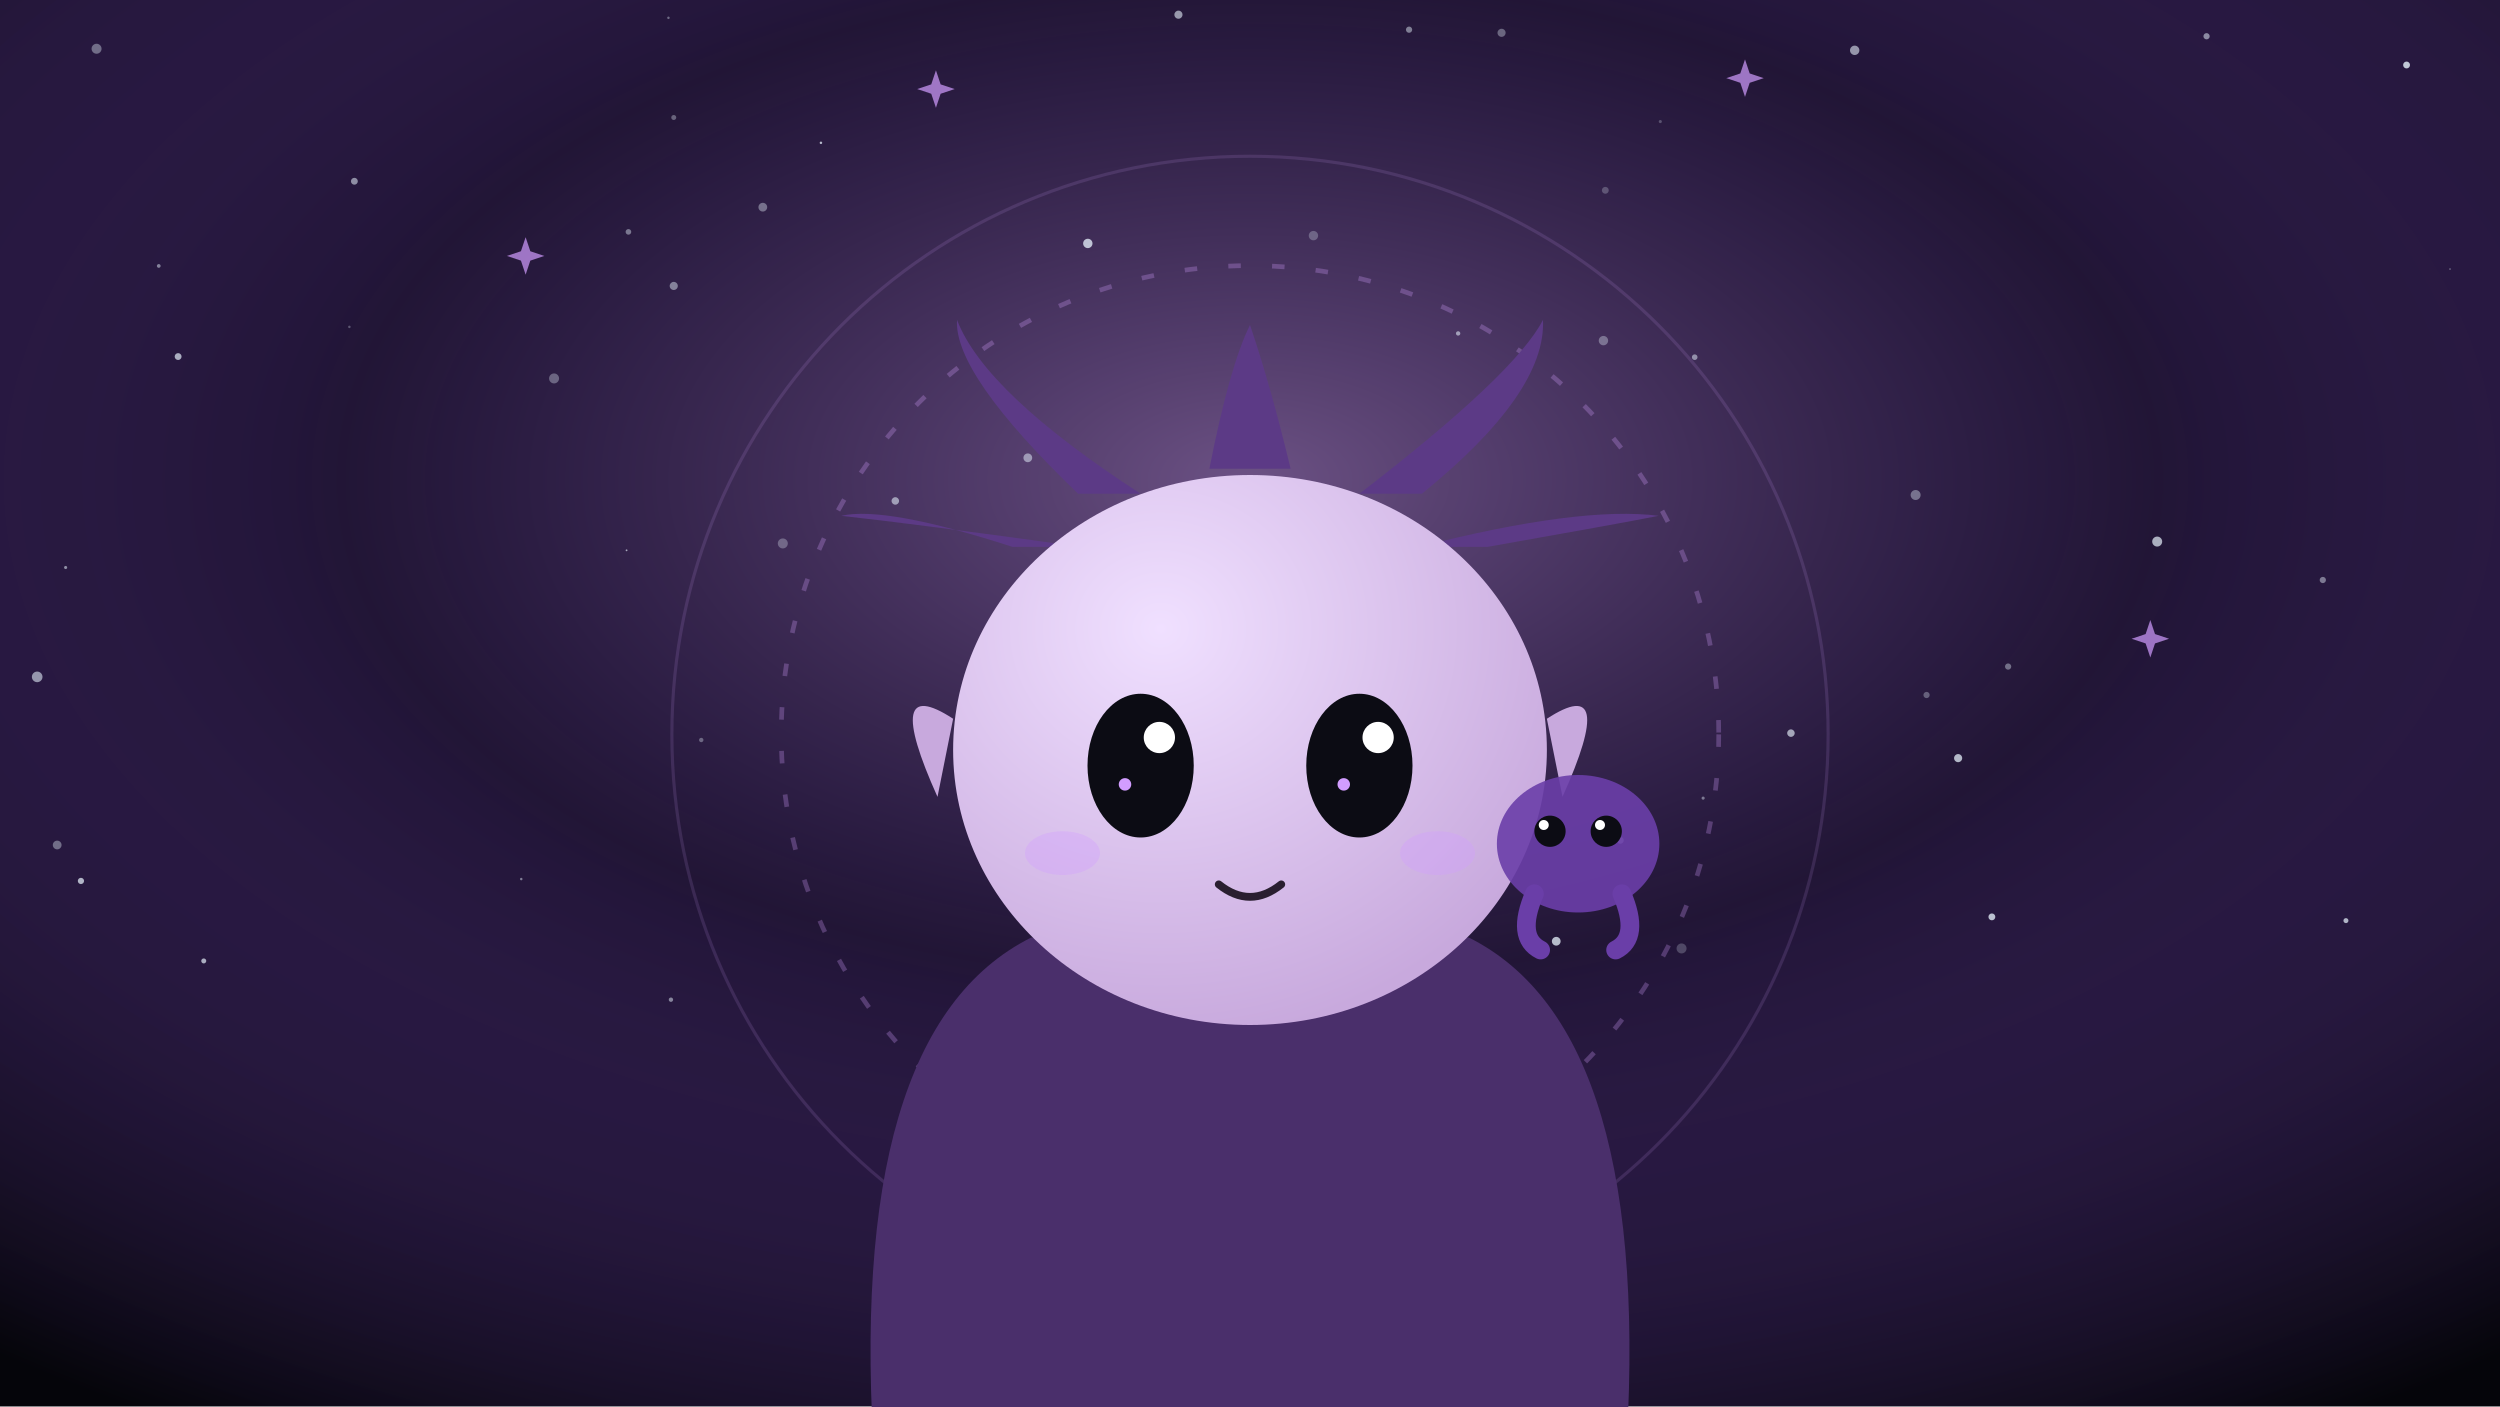
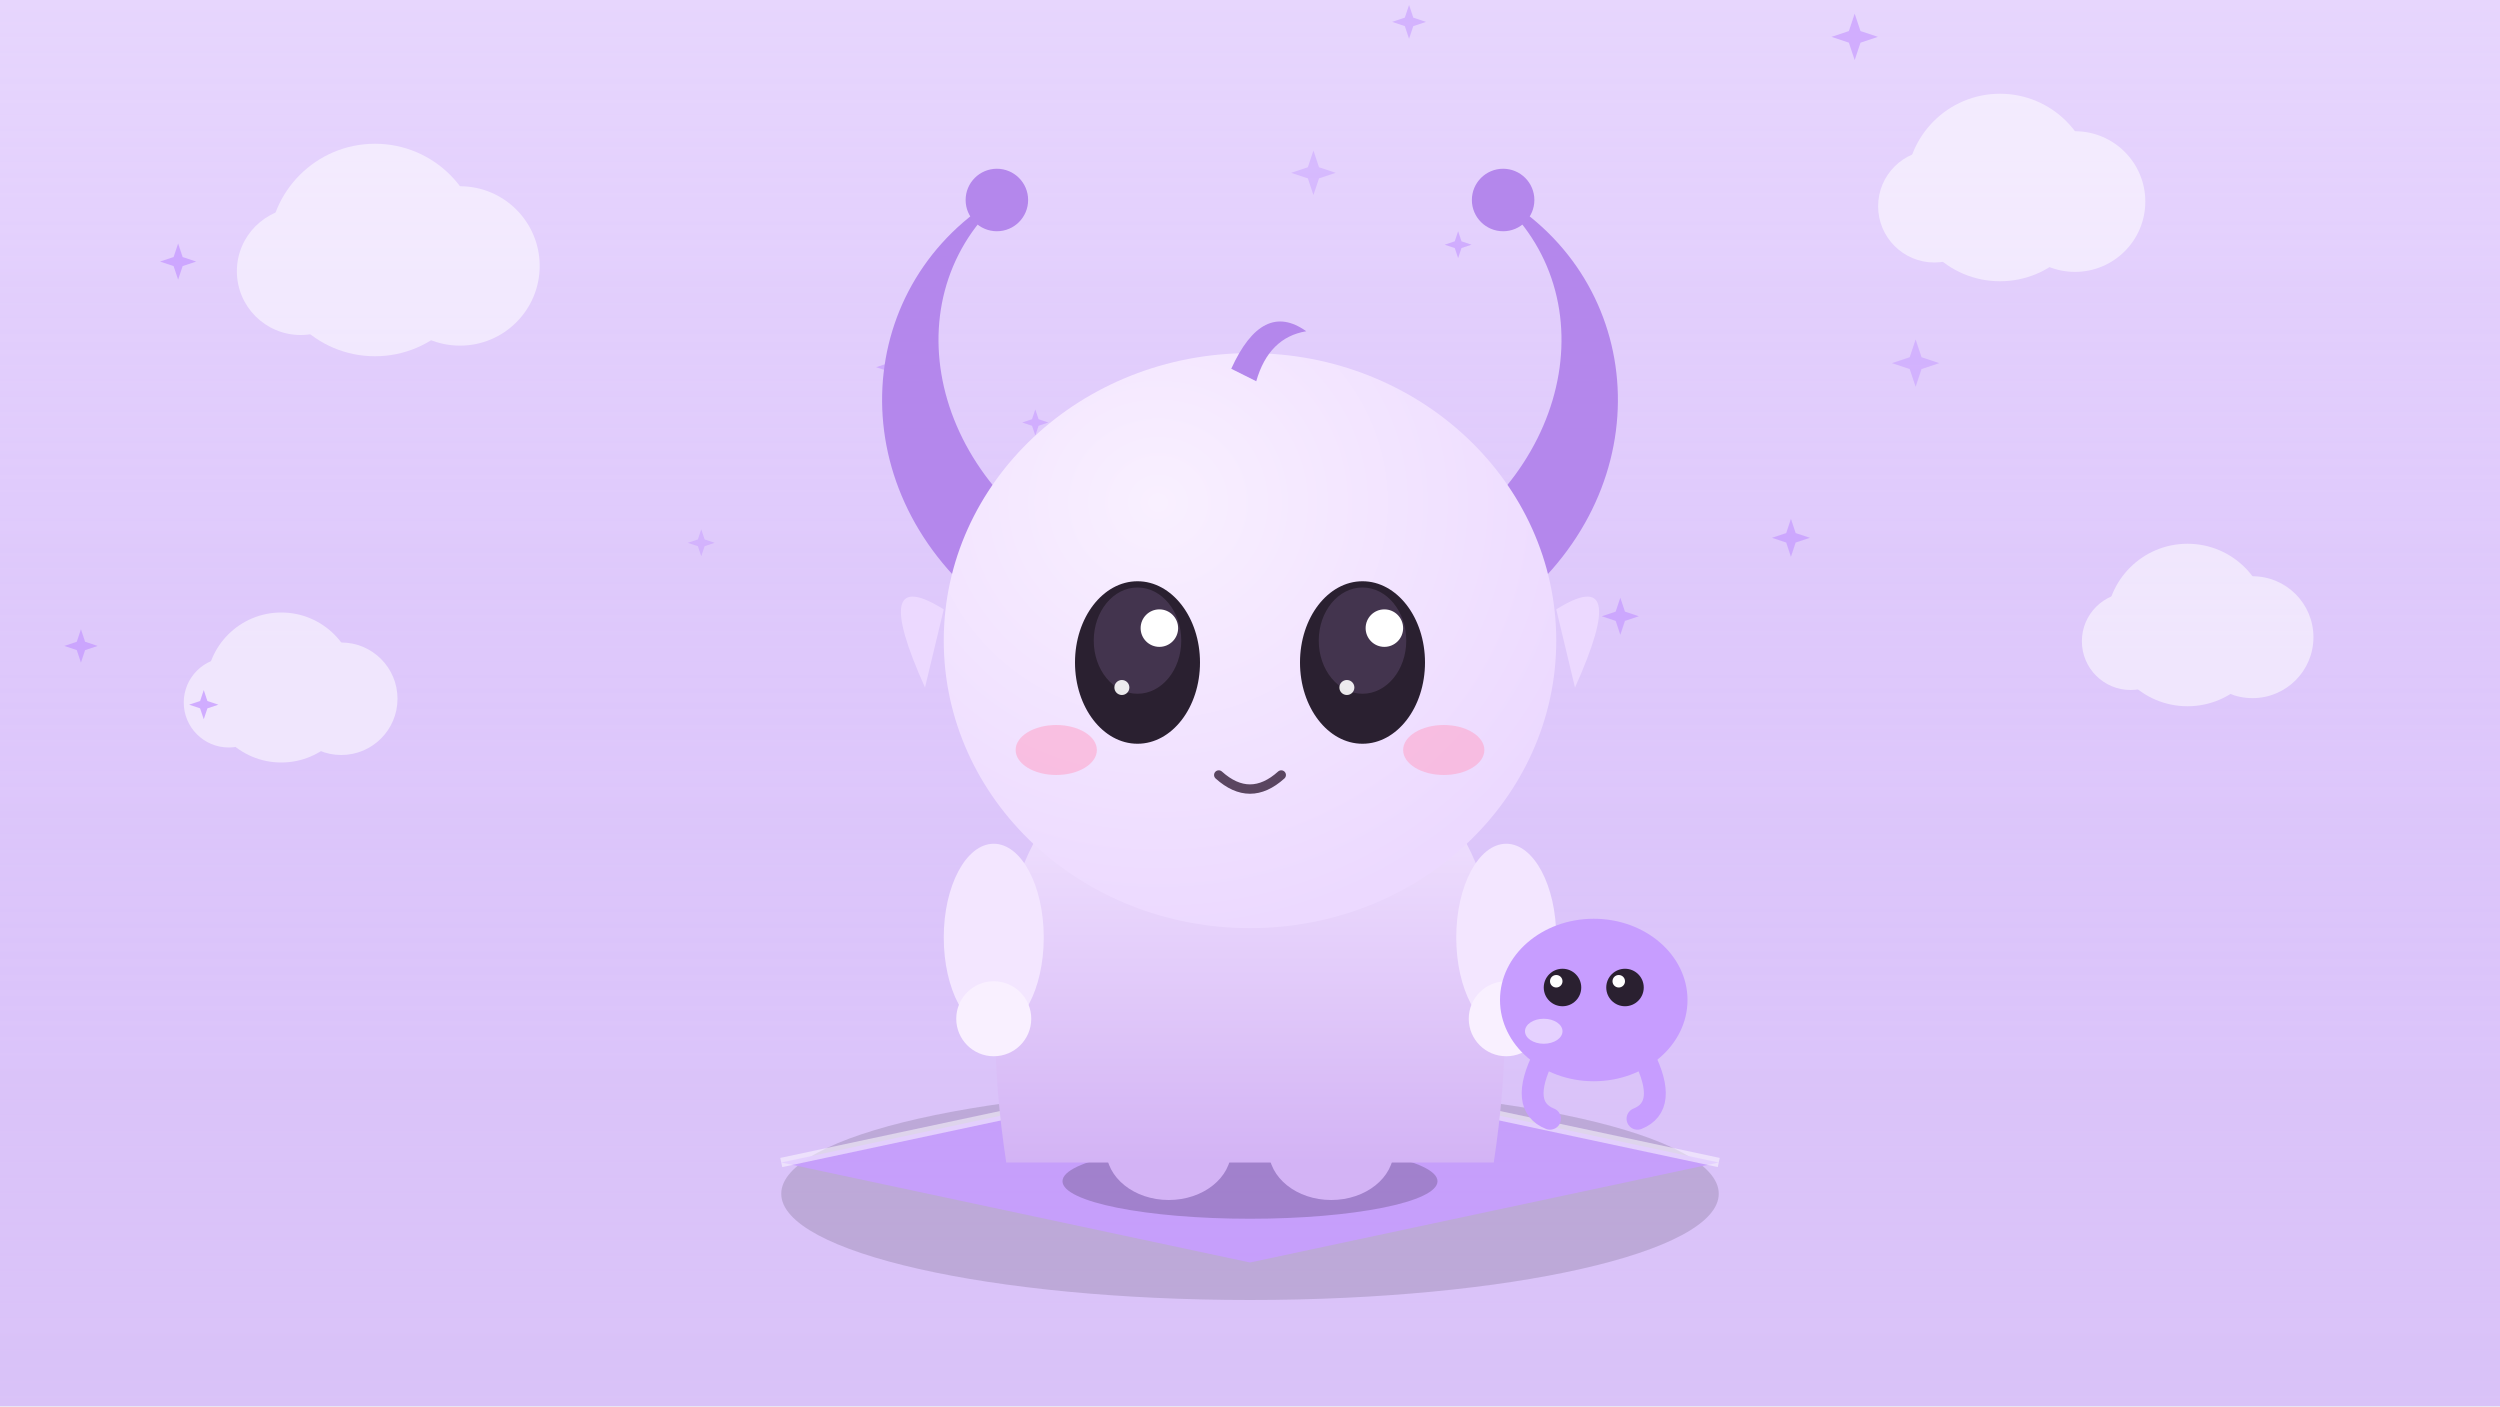
<svg xmlns="http://www.w3.org/2000/svg" width="800" height="450" viewBox="0 0 800 450">
  <defs>
-     <radialGradient id="bg" cx="50%" cy="34%" r="80%">
-       <stop offset="0%" stop-color="#d29dff" stop-opacity="0.5" />
-       <stop offset="45%" stop-color="#6a3ea8" stop-opacity="0.28" />
-       <stop offset="100%" stop-color="#05050a" stop-opacity="1" />
+     <linearGradient id="sky" x1="0" y1="0" x2="0" y2="1">
+       <stop offset="0%" stop-color="#e6d3ff" stop-opacity="0.9" />
+       <stop offset="100%" stop-color="#c79dff" stop-opacity="0.55" />
+     </linearGradient>
+     <radialGradient id="skin" cx="35%" cy="26%" r="75%">
+       <stop offset="0%" stop-color="#f9f0ff" />
+       <stop offset="100%" stop-color="#ecd9ff" />
    </radialGradient>
-     <radialGradient id="skin" cx="35%" cy="28%" r="75%">
-       <stop offset="0%" stop-color="#f0e0ff" />
-       <stop offset="100%" stop-color="#c8a9dd" />
-     </radialGradient>
+     <linearGradient id="robe" x1="0" y1="0" x2="0" y2="1">
+       <stop offset="0%" stop-color="#f3e6ff" />
+       <stop offset="100%" stop-color="#d3b3f5" />
+     </linearGradient>
  </defs>
-   <rect width="800" height="450" fill="#05050a" />
-   <rect width="800" height="450" fill="url(#bg)" />
-   <circle cx="450.9" cy="9.5" r="1.0" fill="#eaf6ff" opacity="0.46" />
-   <circle cx="518.5" cy="268.9" r="1.1" fill="#eaf6ff" opacity="0.63" />
-   <circle cx="286.5" cy="160.3" r="1.2" fill="#eaf6ff" opacity="0.55" />
-   <circle cx="396.9" cy="279.4" r="1.5" fill="#eaf6ff" opacity="0.24" />
-   <circle cx="573.1" cy="234.6" r="1.2" fill="#eaf6ff" opacity="0.63" />
-   <circle cx="331.3" cy="184.3" r="0.6" fill="#eaf6ff" opacity="0.48" />
-   <circle cx="224.4" cy="236.8" r="0.7" fill="#eaf6ff" opacity="0.34" />
-   <circle cx="420.3" cy="75.4" r="1.5" fill="#eaf6ff" opacity="0.27" />
-   <circle cx="613.0" cy="158.4" r="1.6" fill="#eaf6ff" opacity="0.38" />
-   <circle cx="466.6" cy="106.7" r="0.7" fill="#eaf6ff" opacity="0.55" />
-   <circle cx="593.5" cy="16.1" r="1.5" fill="#eaf6ff" opacity="0.57" />
-   <circle cx="65.2" cy="307.5" r="0.8" fill="#eaf6ff" opacity="0.67" />
-   <circle cx="57.0" cy="114.1" r="1.1" fill="#eaf6ff" opacity="0.67" />
-   <circle cx="25.9" cy="281.9" r="1.0" fill="#eaf6ff" opacity="0.70" />
-   <circle cx="21.0" cy="181.6" r="0.5" fill="#eaf6ff" opacity="0.53" />
-   <circle cx="328.9" cy="146.5" r="1.4" fill="#eaf6ff" opacity="0.50" />
-   <circle cx="50.8" cy="85.1" r="0.6" fill="#eaf6ff" opacity="0.48" />
-   <circle cx="213.9" cy="5.7" r="0.4" fill="#eaf6ff" opacity="0.37" />
-   <circle cx="215.6" cy="91.5" r="1.3" fill="#eaf6ff" opacity="0.45" />
-   <circle cx="401.7" cy="325.9" r="1.5" fill="#eaf6ff" opacity="0.31" />
-   <circle cx="377.1" cy="4.7" r="1.3" fill="#eaf6ff" opacity="0.58" />
-   <circle cx="250.5" cy="173.9" r="1.6" fill="#eaf6ff" opacity="0.30" />
-   <circle cx="11.9" cy="216.6" r="1.7" fill="#eaf6ff" opacity="0.57" />
-   <circle cx="244.1" cy="66.3" r="1.4" fill="#eaf6ff" opacity="0.38" />
-   <circle cx="166.8" cy="281.3" r="0.4" fill="#eaf6ff" opacity="0.46" />
-   <circle cx="214.7" cy="319.9" r="0.7" fill="#eaf6ff" opacity="0.49" />
-   <circle cx="348.1" cy="77.9" r="1.5" fill="#eaf6ff" opacity="0.75" />
-   <circle cx="498.0" cy="301.2" r="1.4" fill="#eaf6ff" opacity="0.74" />
-   <circle cx="743.3" cy="185.6" r="1.0" fill="#eaf6ff" opacity="0.44" />
-   <circle cx="422.5" cy="264.5" r="1.3" fill="#eaf6ff" opacity="0.30" />
-   <circle cx="177.3" cy="121.1" r="1.6" fill="#eaf6ff" opacity="0.33" />
-   <circle cx="531.3" cy="38.9" r="0.5" fill="#eaf6ff" opacity="0.25" />
-   <circle cx="200.5" cy="176.1" r="0.3" fill="#eaf6ff" opacity="0.63" />
-   <circle cx="538.1" cy="303.5" r="1.6" fill="#eaf6ff" opacity="0.23" />
-   <circle cx="111.8" cy="104.6" r="0.4" fill="#eaf6ff" opacity="0.29" />
-   <circle cx="215.6" cy="37.6" r="0.8" fill="#eaf6ff" opacity="0.34" />
-   <circle cx="513.7" cy="60.9" r="1.1" fill="#eaf6ff" opacity="0.24" />
-   <circle cx="18.3" cy="270.4" r="1.4" fill="#eaf6ff" opacity="0.38" />
-   <circle cx="201.1" cy="74.2" r="0.9" fill="#eaf6ff" opacity="0.42" />
-   <circle cx="637.4" cy="293.4" r="1.1" fill="#eaf6ff" opacity="0.76" />
-   <circle cx="784.0" cy="86.1" r="0.3" fill="#eaf6ff" opacity="0.32" />
-   <circle cx="690.3" cy="173.3" r="1.6" fill="#eaf6ff" opacity="0.68" />
-   <circle cx="642.6" cy="213.3" r="1.0" fill="#eaf6ff" opacity="0.39" />
-   <circle cx="542.3" cy="114.3" r="0.9" fill="#eaf6ff" opacity="0.50" />
-   <circle cx="616.5" cy="222.4" r="1.0" fill="#eaf6ff" opacity="0.32" />
-   <circle cx="262.7" cy="45.7" r="0.4" fill="#eaf6ff" opacity="0.73" />
-   <circle cx="626.6" cy="242.6" r="1.3" fill="#eaf6ff" opacity="0.72" />
-   <circle cx="513.1" cy="109.0" r="1.5" fill="#eaf6ff" opacity="0.34" />
-   <circle cx="30.9" cy="15.6" r="1.6" fill="#eaf6ff" opacity="0.38" />
-   <circle cx="770.1" cy="20.8" r="1.1" fill="#eaf6ff" opacity="0.79" />
-   <circle cx="113.4" cy="58.0" r="1.1" fill="#eaf6ff" opacity="0.53" />
-   <circle cx="480.5" cy="10.5" r="1.3" fill="#eaf6ff" opacity="0.35" />
-   <circle cx="706.1" cy="11.6" r="1.0" fill="#eaf6ff" opacity="0.51" />
-   <circle cx="750.7" cy="294.6" r="0.8" fill="#eaf6ff" opacity="0.70" />
-   <circle cx="545.0" cy="255.4" r="0.5" fill="#eaf6ff" opacity="0.43" />
-   <g opacity="0.7" transform="translate(168.2,81.9)">
-     <path d="M0,-6 L1.5,-1.5 L6,0 L1.5,1.5 L0,6 L-1.5,1.5 L-6,0 L-1.5,-1.5 Z" fill="#d29dff" />
+   <rect width="800" height="450" fill="url(#sky)" />
+   <g opacity="0.55">
+     <circle cx="120" cy="80" r="34" fill="#ffffff" />
+     <circle cx="147.2" cy="85.1" r="25.5" fill="#ffffff" />
+     <circle cx="96.2" cy="86.8" r="20.4" fill="#ffffff" />
  </g>
-   <g opacity="0.7" transform="translate(299.5,28.5)">
-     <path d="M0,-6 L1.5,-1.5 L6,0 L1.5,1.5 L0,6 L-1.5,1.5 L-6,0 L-1.5,-1.5 Z" fill="#d29dff" />
+   <g opacity="0.55">
+     <circle cx="640" cy="60" r="30" fill="#ffffff" />
+     <circle cx="664" cy="64.5" r="22.5" fill="#ffffff" />
+     <circle cx="619" cy="66" r="18" fill="#ffffff" />
  </g>
-   <g opacity="0.7" transform="translate(558.4,25.0)">
-     <path d="M0,-6 L1.5,-1.5 L6,0 L1.5,1.5 L0,6 L-1.5,1.5 L-6,0 L-1.5,-1.5 Z" fill="#d29dff" />
+   <g opacity="0.55">
+     <circle cx="90" cy="220" r="24" fill="#ffffff" />
+     <circle cx="109.2" cy="223.6" r="18" fill="#ffffff" />
+     <circle cx="73.2" cy="224.8" r="14.4" fill="#ffffff" />
  </g>
-   <g opacity="0.7" transform="translate(688.1,204.4)">
-     <path d="M0,-6 L1.5,-1.5 L6,0 L1.5,1.5 L0,6 L-1.5,1.5 L-6,0 L-1.5,-1.5 Z" fill="#d29dff" />
+   <g opacity="0.55">
+     <circle cx="700" cy="200" r="26" fill="#ffffff" />
+     <circle cx="720.8" cy="203.9" r="19.5" fill="#ffffff" />
+     <circle cx="681.8" cy="205.2" r="15.6" fill="#ffffff" />
  </g>
-   <circle cx="400" cy="235" r="150" fill="none" stroke="#d29dff" stroke-opacity="0.28" stroke-width="1.5" stroke-dasharray="4 10" />
-   <circle cx="400" cy="235" r="185" fill="none" stroke="#d29dff" stroke-opacity="0.14" stroke-width="1" />
-   <path d="M 324 175     Q 283.322 161.832 269.222 165.059     Q 294.322 167.832 346 175     Z" fill="#5c3a86" />
-   <path d="M 345 158     Q 305.185 119.705 306.246 102.372     Q 315.185 125.705 365 158     Z" fill="#5c3a86" />
-   <path d="M 387 150     Q 393.5 117 400 104     Q 406.5 123 413 150     Z" fill="#5c3a86" />
-   <path d="M 435 158     Q 484.815 119.705 493.754 102.372     Q 494.815 125.705 455 158     Z" fill="#5c3a86" />
-   <path d="M 454 175     Q 505.678 161.832 530.778 165.059     Q 516.678 167.832 476 175     Z" fill="#5c3a86" />
-   <path d="M 280 470 Q 270 330 330 300 L 470 300 Q 530 330 520 470 Z" fill="#4a2f6b" />
-   <ellipse cx="400" cy="240" rx="95" ry="88" fill="url(#skin)" />
-   <path d="M 305 230 Q 282 215 300 255 Z" fill="#c8a9dd" />
-   <path d="M 495 230 Q 518 215 500 255 Z" fill="#c8a9dd" />
-   <ellipse cx="365" cy="245" rx="17" ry="23" fill="#0c0c14" />
-   <ellipse cx="435" cy="245" rx="17" ry="23" fill="#0c0c14" />
-   <circle cx="371" cy="236" r="5" fill="#fff" />
-   <circle cx="441" cy="236" r="5" fill="#fff" />
-   <circle cx="360" cy="251" r="2" fill="#d29dff" />
-   <circle cx="430" cy="251" r="2" fill="#d29dff" />
-   <ellipse cx="340" cy="273" rx="12" ry="7" fill="#d29dff" opacity="0.35" />
-   <ellipse cx="460" cy="273" rx="12" ry="7" fill="#d29dff" opacity="0.35" />
-   <path d="M 390 283 Q 400 291 410 283" stroke="#2a1f30" stroke-width="2.5" fill="none" stroke-linecap="round" />
-   <g transform="translate(505,270)">
-     <ellipse cx="0" cy="0" rx="26" ry="22" fill="#6a3ea8" opacity="0.9" />
-     <circle cx="-9" cy="-4" r="5" fill="#0c0c14" />
-     <circle cx="9" cy="-4" r="5" fill="#0c0c14" />
-     <circle cx="-11" cy="-6" r="1.6" fill="#fff" />
-     <circle cx="7" cy="-6" r="1.6" fill="#fff" />
-     <path d="M -14 16 Q -20 30 -12 34" stroke="#6a3ea8" stroke-width="6" fill="none" stroke-linecap="round" />
-     <path d="M 14 16 Q 20 30 12 34" stroke="#6a3ea8" stroke-width="6" fill="none" stroke-linecap="round" />
+   <g opacity="0.61" transform="translate(450.9,7.0)">
+     <path d="M0,-5.415 L1.354,-1.354 L5.415,0 L1.354,1.354 L0,5.415 L-1.354,1.354 L-5.415,0 L-1.354,-1.354 Z" fill="#c79dff" />
+   </g>
+   <g opacity="0.76" transform="translate(518.5,197.2)">
+     <path d="M0,-5.95 L1.488,-1.488 L5.95,0 L1.488,1.488 L0,5.95 L-1.488,1.488 L-5.95,0 L-1.488,-1.488 Z" fill="#c79dff" />
+   </g>
+   <g opacity="0.69" transform="translate(286.5,117.5)">
+     <path d="M0,-6.157 L1.539,-1.539 L6.157,0 L1.539,1.539 L0,6.157 L-1.539,1.539 L-6.157,0 L-1.539,-1.539 Z" fill="#c79dff" />
+   </g>
+   <g opacity="0.44" transform="translate(396.9,204.9)">
+     <path d="M0,-7.454 L1.863,-1.863 L7.454,0 L1.863,1.863 L0,7.454 L-1.863,1.863 L-7.454,0 L-1.863,-1.863 Z" fill="#c79dff" />
+   </g>
+   <g opacity="0.76" transform="translate(573.1,172.1)">
+     <path d="M0,-6.076 L1.519,-1.519 L6.076,0 L1.519,1.519 L0,6.076 L-1.519,1.519 L-6.076,0 L-1.519,-1.519 Z" fill="#c79dff" />
+   </g>
+   <g opacity="0.63" transform="translate(331.3,135.2)">
+     <path d="M0,-4.183 L1.046,-1.046 L4.183,0 L1.046,1.046 L0,4.183 L-1.046,1.046 L-4.183,0 L-1.046,-1.046 Z" fill="#c79dff" />
+   </g>
+   <g opacity="0.52" transform="translate(224.4,173.7)">
+     <path d="M0,-4.307 L1.077,-1.077 L4.307,0 L1.077,1.077 L0,4.307 L-1.077,1.077 L-4.307,0 L-1.077,-1.077 Z" fill="#c79dff" />
+   </g>
+   <g opacity="0.46" transform="translate(420.3,55.3)">
+     <path d="M0,-7.127 L1.782,-1.782 L7.127,0 L1.782,1.782 L0,7.127 L-1.782,1.782 L-7.127,0 L-1.782,-1.782 Z" fill="#c79dff" />
+   </g>
+   <g opacity="0.55" transform="translate(613.0,116.2)">
+     <path d="M0,-7.58 L1.895,-1.895 L7.58,0 L1.895,1.895 L0,7.58 L-1.895,1.895 L-7.58,0 L-1.895,-1.895 Z" fill="#c79dff" />
+   </g>
+   <g opacity="0.69" transform="translate(466.6,78.3)">
+     <path d="M0,-4.309 L1.077,-1.077 L4.309,0 L1.077,1.077 L0,4.309 L-1.077,1.077 L-4.309,0 L-1.077,-1.077 Z" fill="#c79dff" />
+   </g>
+   <g opacity="0.70" transform="translate(593.5,11.8)">
+     <path d="M0,-7.437 L1.859,-1.859 L7.437,0 L1.859,1.859 L0,7.437 L-1.859,1.859 L-7.437,0 L-1.859,-1.859 Z" fill="#c79dff" />
+   </g>
+   <g opacity="0.79" transform="translate(65.2,225.5)">
+     <path d="M0,-4.681 L1.17,-1.17 L4.681,0 L1.17,1.17 L0,4.681 L-1.17,1.17 L-4.681,0 L-1.17,-1.17 Z" fill="#c79dff" />
+   </g>
+   <g opacity="0.79" transform="translate(57.0,83.7)">
+     <path d="M0,-5.792 L1.448,-1.448 L5.792,0 L1.448,1.448 L0,5.792 L-1.448,1.448 L-5.792,0 L-1.448,-1.448 Z" fill="#c79dff" />
+   </g>
+   <g opacity="0.82" transform="translate(25.9,206.7)">
+     <path d="M0,-5.34 L1.335,-1.335 L5.34,0 L1.335,1.335 L0,5.34 L-1.335,1.335 L-5.34,0 L-1.335,-1.335 Z" fill="#c79dff" />
+   </g>
+   <g>
+     <ellipse cx="400" cy="382" rx="150" ry="34" fill="#00000022" />
+     <path d="M 250 372 L 400 340 L 550 372 L 400 404 Z" fill="#c79dff" opacity="0.9" />
+     <path d="M 250 372 L 400 340 L 550 372" fill="none" stroke="#ffffff" stroke-opacity="0.5" stroke-width="3" />
+   </g>
+   <ellipse cx="400" cy="378" rx="60" ry="12" fill="#00000030" />
+   <ellipse cx="374" cy="368" rx="20" ry="16" fill="#d3b3f5" />
+   <ellipse cx="426" cy="368" rx="20" ry="16" fill="#d3b3f5" />
+   <path d="M 322 372 Q 308 280 350 246 L 450 246 Q 492 280 478 372 Z" fill="url(#robe)" />
+   <ellipse cx="318" cy="300" rx="16" ry="30" fill="#f3e6ff" />
+   <ellipse cx="482" cy="300" rx="16" ry="30" fill="#f3e6ff" />
+   <ellipse cx="318" cy="326" rx="12" ry="12" fill="#f9f0ff" />
+   <ellipse cx="482" cy="326" rx="12" ry="12" fill="#f9f0ff" />
+   <path d="M 345 178       C 295 150, 285 90, 325 60       C 275 85, 267 150, 311 190       Z" fill="#b487ec" />
+   <path d="M 455 178       C 505 150, 515 90, 475 60       C 525 85, 533 150, 489 190       Z" fill="#b487ec" />
+   <circle cx="319" cy="64" r="10" fill="#b487ec" />
+   <circle cx="481" cy="64" r="10" fill="#b487ec" />
+   <path d="M 370 145 Q 400 120 430 145" stroke="#b487ec" stroke-width="14" fill="none" stroke-linecap="round" />
+   <ellipse cx="400" cy="205" rx="98" ry="92" fill="url(#skin)" />
+   <path d="M 302 195 Q 278 180 296 220 Z" fill="#ecd9ff" />
+   <path d="M 498 195 Q 522 180 504 220 Z" fill="#ecd9ff" />
+   <ellipse cx="364" cy="212" rx="20" ry="26" fill="#2a2030" />
+   <ellipse cx="436" cy="212" rx="20" ry="26" fill="#2a2030" />
+   <ellipse cx="364" cy="205" rx="14" ry="17" fill="#4a3a55" opacity="0.8" />
+   <ellipse cx="436" cy="205" rx="14" ry="17" fill="#4a3a55" opacity="0.8" />
+   <circle cx="371" cy="201" r="6" fill="#fff" />
+   <circle cx="443" cy="201" r="6" fill="#fff" />
+   <circle cx="359" cy="220" r="2.4" fill="#fff" opacity="0.9" />
+   <circle cx="431" cy="220" r="2.4" fill="#fff" opacity="0.9" />
+   <ellipse cx="338" cy="240" rx="13" ry="8" fill="#ffa3c9" opacity="0.55" />
+   <ellipse cx="462" cy="240" rx="13" ry="8" fill="#ffa3c9" opacity="0.55" />
+   <path d="M 390 248 Q 400 257 410 248" stroke="#5a4560" stroke-width="3" fill="none" stroke-linecap="round" />
+   <path d="M 394 118 Q 404 96 418 106 Q 406 108 402 122 Z" fill="#b487ec" />
+   <g transform="translate(510,320)">
+     <ellipse cx="0" cy="0" rx="30" ry="26" fill="#c79dff" />
+     <circle cx="-10" cy="-4" r="6" fill="#2a2030" />
+     <circle cx="10" cy="-4" r="6" fill="#2a2030" />
+     <circle cx="-12" cy="-6" r="2" fill="#fff" />
+     <circle cx="8" cy="-6" r="2" fill="#fff" />
+     <ellipse cx="-16" cy="10" rx="6" ry="4" fill="#ffffff88" />
+     <path d="M -16 18 Q -24 34 -14 38" stroke="#c79dff" stroke-width="7" fill="none" stroke-linecap="round" />
+     <path d="M 16 18 Q 24 34 14 38" stroke="#c79dff" stroke-width="7" fill="none" stroke-linecap="round" />
  </g>
</svg>
